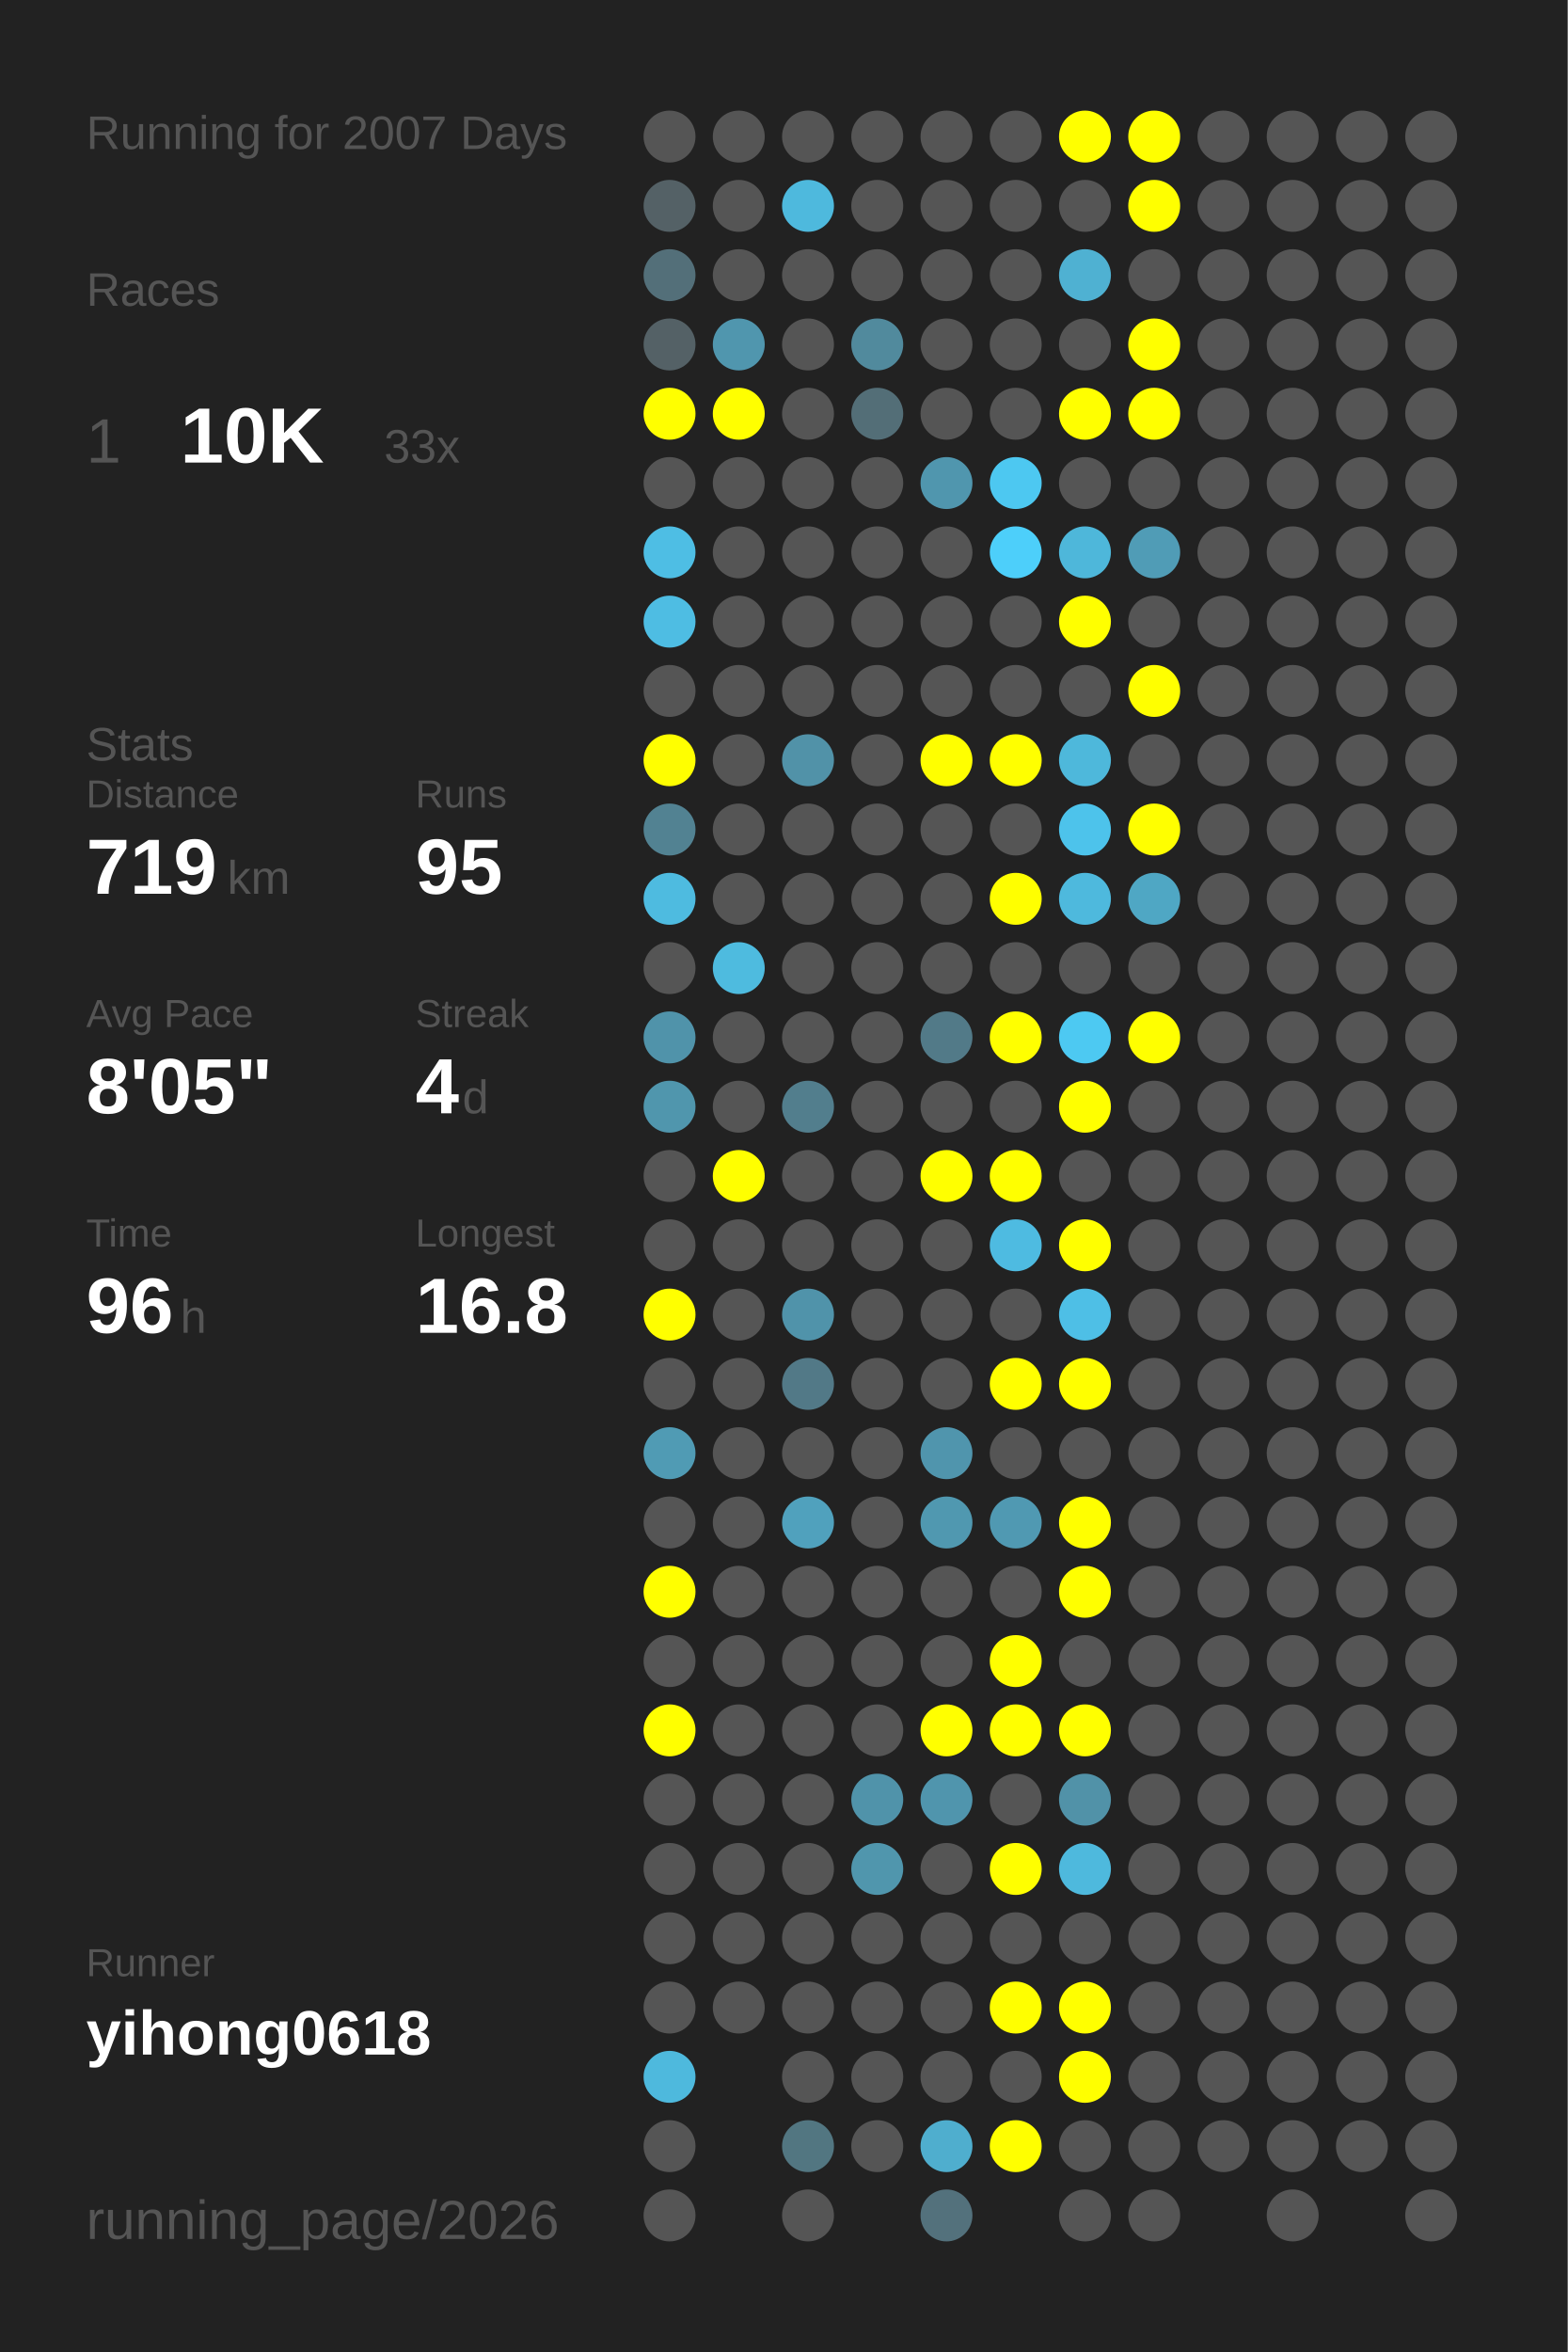
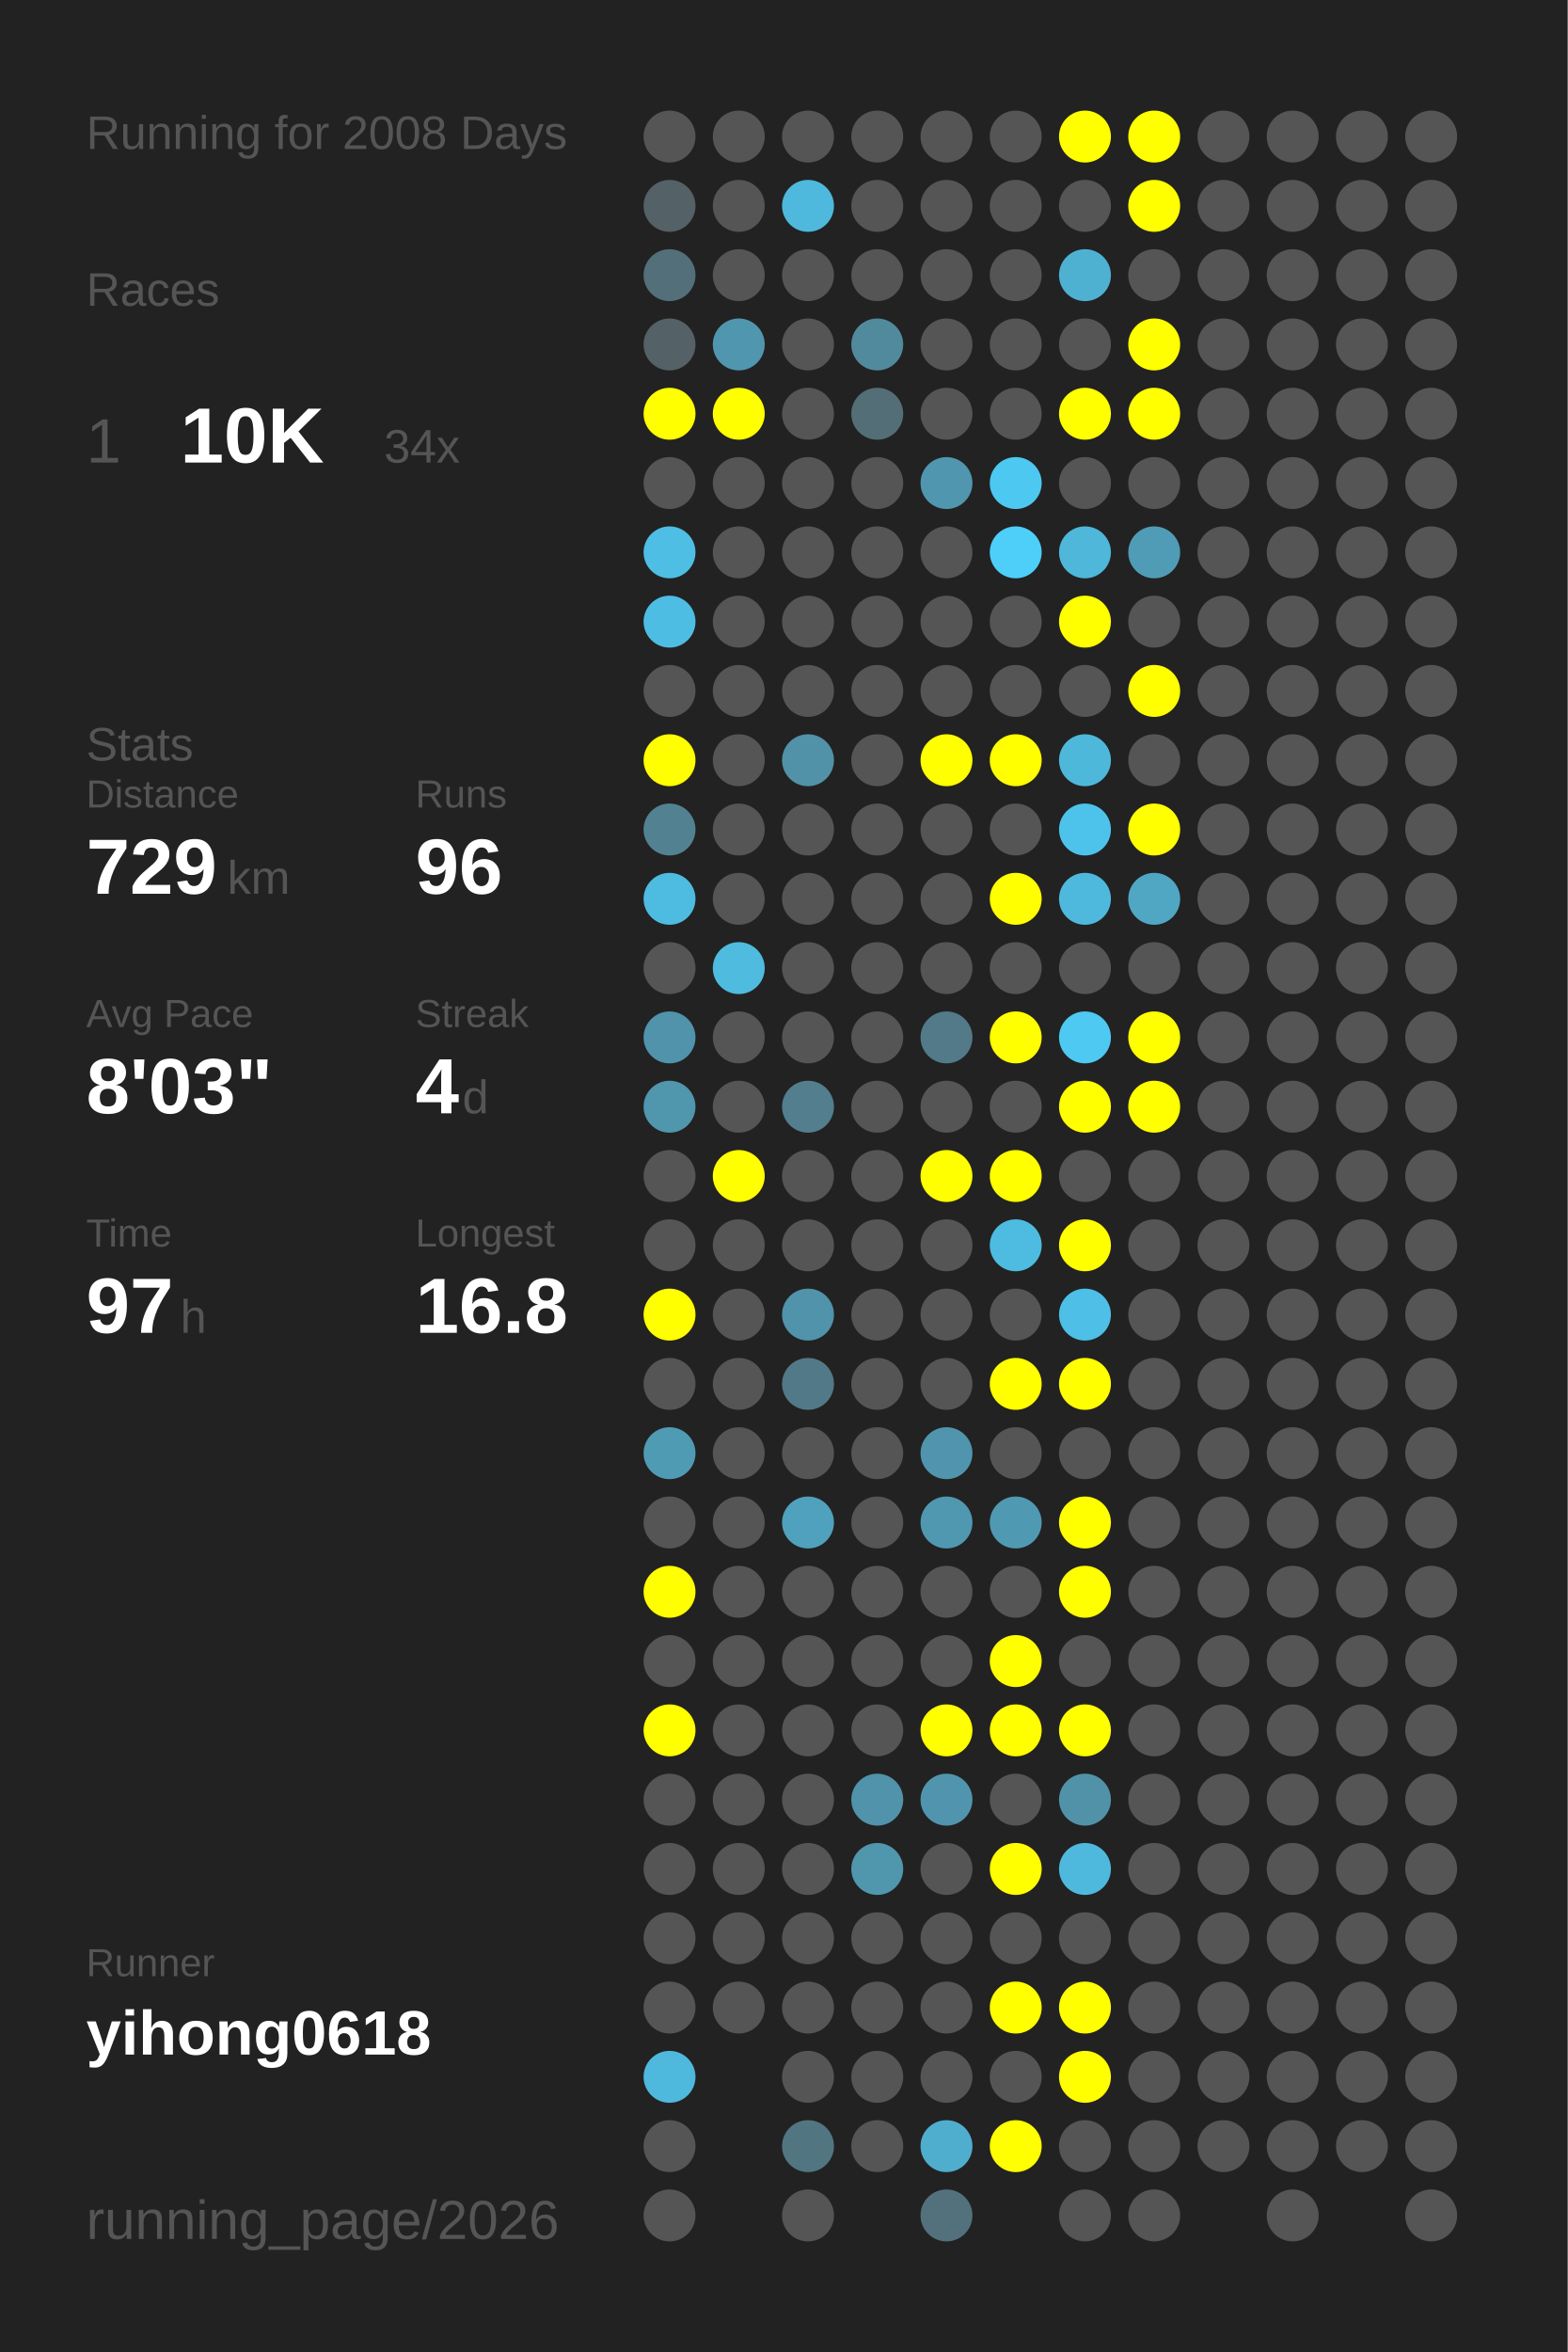
<svg xmlns="http://www.w3.org/2000/svg" baseProfile="full" height="300mm" version="1.1" viewBox="0,0,200,300" width="200mm">
  <defs />
  <rect fill="#222222" height="300" width="200" x="0" y="0" />
-   <text fill="#555555" style="font-size:6px; font-family:Arial;" x="11" y="19">Running for 2007 Days</text>
+   <text fill="#555555" style="font-size:6px; font-family:Arial;" x="11" y="19">Running for 2008 Days</text>
  <text fill="#555555" style="font-size:6px; font-family:Arial;" x="11" y="39">Races</text>
  <text fill="#555555" style="font-size:8px; font-family:Arial;" x="11" y="59">1</text>
  <text fill="#FFFFFF" style="font-size:10px; font-family:Arial; font-weight:bold;" x="23" y="59">10K</text>
-   <text fill="#555555" style="font-size:6px; font-family:Arial;" x="49" y="59">33x</text>
+   <text fill="#555555" style="font-size:6px; font-family:Arial;" x="49" y="59">34x</text>
  <text fill="#555555" style="font-size:6px; font-family:Arial;" x="11" y="97">Stats</text>
  <text fill="#555555" style="font-size:5px; font-family:Arial;" x="11" y="103">Distance</text>
-   <text fill="#FFFFFF" style="font-size:10px; font-family:Arial; font-weight:bold;" x="11" y="114">719</text>
+   <text fill="#FFFFFF" style="font-size:10px; font-family:Arial; font-weight:bold;" x="11" y="114">729</text>
  <text fill="#555555" style="font-size:6px; font-family:Arial;" x="29" y="114">km</text>
  <text fill="#555555" style="font-size:5px; font-family:Arial;" x="53" y="103">Runs</text>
-   <text fill="#FFFFFF" style="font-size:10px; font-family:Arial; font-weight:bold;" x="53" y="114">95</text>
+   <text fill="#FFFFFF" style="font-size:10px; font-family:Arial; font-weight:bold;" x="53" y="114">96</text>
  <text fill="#555555" style="font-size:5px; font-family:Arial;" x="11" y="131">Avg Pace</text>
-   <text fill="#FFFFFF" style="font-size:10px; font-family:Arial; font-weight:bold;" x="11" y="142">8'05"</text>
+   <text fill="#FFFFFF" style="font-size:10px; font-family:Arial; font-weight:bold;" x="11" y="142">8'03"</text>
  <text fill="#555555" style="font-size:5px; font-family:Arial;" x="53" y="131">Streak</text>
  <text fill="#FFFFFF" style="font-size:10px; font-family:Arial; font-weight:bold;" x="53" y="142">4</text>
  <text fill="#555555" style="font-size:6px; font-family:Arial;" x="59" y="142">d</text>
  <text fill="#555555" style="font-size:5px; font-family:Arial;" x="11" y="159">Time</text>
-   <text fill="#FFFFFF" style="font-size:10px; font-family:Arial; font-weight:bold;" x="11" y="170">96</text>
+   <text fill="#FFFFFF" style="font-size:10px; font-family:Arial; font-weight:bold;" x="11" y="170">97</text>
  <text fill="#555555" style="font-size:6px; font-family:Arial;" x="23" y="170">h</text>
  <text fill="#555555" style="font-size:5px; font-family:Arial;" x="53" y="159">Longest</text>
  <text fill="#FFFFFF" style="font-size:10px; font-family:Arial; font-weight:bold;" x="53" y="170">16.8</text>
  <text fill="#555555" style="font-size:5px; font-family:Arial;" x="11" y="252.065">Runner</text>
  <text fill="#FFFFFF" style="font-size:8px; font-family:Arial; font-weight:bold;" x="11" y="262.065">yihong0618</text>
  <text fill="#555555" style="font-size:7px; font-family:Arial;" x="11" y="285.581">running_page/2026</text>
  <circle cx="85.417" cy="17.419" fill="#555555" r="3.312" />
  <circle cx="85.417" cy="26.258" fill="#546166" r="3.312" />
  <circle cx="85.417" cy="35.097" fill="#536f79" r="3.312" />
  <circle cx="85.417" cy="43.935" fill="#546166" r="3.312" />
  <circle cx="85.417" cy="52.774" fill="#FFFF00" r="3.312" />
  <circle cx="85.417" cy="61.613" fill="#555555" r="3.312" />
  <circle cx="85.417" cy="70.452" fill="#4ebee4" r="3.312" />
  <circle cx="85.417" cy="79.29" fill="#4ebde3" r="3.312" />
  <circle cx="85.417" cy="88.129" fill="#555555" r="3.312" />
  <circle cx="85.417" cy="96.968" fill="#FFFF00" r="3.312" />
  <circle cx="85.417" cy="105.806" fill="#528292" r="3.312" />
  <circle cx="85.417" cy="114.645" fill="#4ebbe0" r="3.312" />
  <circle cx="85.417" cy="123.484" fill="#555555" r="3.312" />
  <circle cx="85.417" cy="132.323" fill="#5093aa" r="3.312" />
  <circle cx="85.417" cy="141.161" fill="#5096ad" r="3.312" />
  <circle cx="85.417" cy="150" fill="#555555" r="3.312" />
  <circle cx="85.417" cy="158.839" fill="#555555" r="3.312" />
  <circle cx="85.417" cy="167.677" fill="#FFFF00" r="3.312" />
  <circle cx="85.417" cy="176.516" fill="#555555" r="3.312" />
  <circle cx="85.417" cy="185.355" fill="#509bb4" r="3.312" />
  <circle cx="85.417" cy="194.194" fill="#555555" r="3.312" />
  <circle cx="85.417" cy="203.032" fill="#FFFF00" r="3.312" />
  <circle cx="85.417" cy="211.871" fill="#555555" r="3.312" />
  <circle cx="85.417" cy="220.71" fill="#FFFF00" r="3.312" />
  <circle cx="85.417" cy="229.548" fill="#555555" r="3.312" />
  <circle cx="85.417" cy="238.387" fill="#555555" r="3.312" />
  <circle cx="85.417" cy="247.226" fill="#555555" r="3.312" />
  <circle cx="85.417" cy="256.065" fill="#555555" r="3.312" />
  <circle cx="85.417" cy="264.903" fill="#4eb9dd" r="3.312" />
  <circle cx="85.417" cy="273.742" fill="#555555" r="3.312" />
  <circle cx="85.417" cy="282.581" fill="#555555" r="3.312" />
  <circle cx="94.25" cy="17.419" fill="#555555" r="3.312" />
  <circle cx="94.25" cy="26.258" fill="#555555" r="3.312" />
  <circle cx="94.25" cy="35.097" fill="#555555" r="3.312" />
  <circle cx="94.25" cy="43.935" fill="#5096ae" r="3.312" />
  <circle cx="94.25" cy="52.774" fill="#FFFF00" r="3.312" />
  <circle cx="94.25" cy="61.613" fill="#555555" r="3.312" />
  <circle cx="94.25" cy="70.452" fill="#555555" r="3.312" />
  <circle cx="94.25" cy="79.29" fill="#555555" r="3.312" />
  <circle cx="94.25" cy="88.129" fill="#555555" r="3.312" />
  <circle cx="94.25" cy="96.968" fill="#555555" r="3.312" />
  <circle cx="94.25" cy="105.806" fill="#555555" r="3.312" />
  <circle cx="94.25" cy="114.645" fill="#555555" r="3.312" />
  <circle cx="94.25" cy="123.484" fill="#4ebbdf" r="3.312" />
  <circle cx="94.25" cy="132.323" fill="#555555" r="3.312" />
  <circle cx="94.25" cy="141.161" fill="#555555" r="3.312" />
  <circle cx="94.25" cy="150" fill="#FFFF00" r="3.312" />
  <circle cx="94.25" cy="158.839" fill="#555555" r="3.312" />
  <circle cx="94.25" cy="167.677" fill="#555555" r="3.312" />
  <circle cx="94.25" cy="176.516" fill="#555555" r="3.312" />
  <circle cx="94.25" cy="185.355" fill="#555555" r="3.312" />
  <circle cx="94.25" cy="194.194" fill="#555555" r="3.312" />
  <circle cx="94.25" cy="203.032" fill="#555555" r="3.312" />
  <circle cx="94.25" cy="211.871" fill="#555555" r="3.312" />
  <circle cx="94.25" cy="220.71" fill="#555555" r="3.312" />
  <circle cx="94.25" cy="229.548" fill="#555555" r="3.312" />
  <circle cx="94.25" cy="238.387" fill="#555555" r="3.312" />
  <circle cx="94.25" cy="247.226" fill="#555555" r="3.312" />
  <circle cx="94.25" cy="256.065" fill="#555555" r="3.312" />
  <circle cx="103.083" cy="17.419" fill="#555555" r="3.312" />
  <circle cx="103.083" cy="26.258" fill="#4eb9dd" r="3.312" />
  <circle cx="103.083" cy="35.097" fill="#555555" r="3.312" />
  <circle cx="103.083" cy="43.935" fill="#555555" r="3.312" />
  <circle cx="103.083" cy="52.774" fill="#555555" r="3.312" />
  <circle cx="103.083" cy="61.613" fill="#555555" r="3.312" />
  <circle cx="103.083" cy="70.452" fill="#555555" r="3.312" />
  <circle cx="103.083" cy="79.29" fill="#555555" r="3.312" />
  <circle cx="103.083" cy="88.129" fill="#555555" r="3.312" />
  <circle cx="103.083" cy="96.968" fill="#5192a8" r="3.312" />
  <circle cx="103.083" cy="105.806" fill="#555555" r="3.312" />
  <circle cx="103.083" cy="114.645" fill="#555555" r="3.312" />
  <circle cx="103.083" cy="123.484" fill="#555555" r="3.312" />
  <circle cx="103.083" cy="132.323" fill="#555555" r="3.312" />
  <circle cx="103.083" cy="141.161" fill="#527e8d" r="3.312" />
  <circle cx="103.083" cy="150" fill="#555555" r="3.312" />
  <circle cx="103.083" cy="158.839" fill="#555555" r="3.312" />
  <circle cx="103.083" cy="167.677" fill="#5093aa" r="3.312" />
  <circle cx="103.083" cy="176.516" fill="#527987" r="3.312" />
  <circle cx="103.083" cy="185.355" fill="#555555" r="3.312" />
  <circle cx="103.083" cy="194.194" fill="#50a1bd" r="3.312" />
  <circle cx="103.083" cy="203.032" fill="#555555" r="3.312" />
  <circle cx="103.083" cy="211.871" fill="#555555" r="3.312" />
  <circle cx="103.083" cy="220.71" fill="#555555" r="3.312" />
  <circle cx="103.083" cy="229.548" fill="#555555" r="3.312" />
  <circle cx="103.083" cy="238.387" fill="#555555" r="3.312" />
  <circle cx="103.083" cy="247.226" fill="#555555" r="3.312" />
  <circle cx="103.083" cy="256.065" fill="#555555" r="3.312" />
  <circle cx="103.083" cy="264.903" fill="#555555" r="3.312" />
  <circle cx="103.083" cy="273.742" fill="#527681" r="3.312" />
  <circle cx="103.083" cy="282.581" fill="#555555" r="3.312" />
  <circle cx="111.917" cy="17.419" fill="#555555" r="3.312" />
  <circle cx="111.917" cy="26.258" fill="#555555" r="3.312" />
  <circle cx="111.917" cy="35.097" fill="#555555" r="3.312" />
  <circle cx="111.917" cy="43.935" fill="#518a9d" r="3.312" />
  <circle cx="111.917" cy="52.774" fill="#536e77" r="3.312" />
  <circle cx="111.917" cy="61.613" fill="#555555" r="3.312" />
  <circle cx="111.917" cy="70.452" fill="#555555" r="3.312" />
  <circle cx="111.917" cy="79.29" fill="#555555" r="3.312" />
  <circle cx="111.917" cy="88.129" fill="#555555" r="3.312" />
  <circle cx="111.917" cy="96.968" fill="#555555" r="3.312" />
  <circle cx="111.917" cy="105.806" fill="#555555" r="3.312" />
  <circle cx="111.917" cy="114.645" fill="#555555" r="3.312" />
  <circle cx="111.917" cy="123.484" fill="#555555" r="3.312" />
  <circle cx="111.917" cy="132.323" fill="#555555" r="3.312" />
  <circle cx="111.917" cy="141.161" fill="#555555" r="3.312" />
  <circle cx="111.917" cy="150" fill="#555555" r="3.312" />
  <circle cx="111.917" cy="158.839" fill="#555555" r="3.312" />
  <circle cx="111.917" cy="167.677" fill="#555555" r="3.312" />
  <circle cx="111.917" cy="176.516" fill="#555555" r="3.312" />
  <circle cx="111.917" cy="185.355" fill="#555555" r="3.312" />
  <circle cx="111.917" cy="194.194" fill="#555555" r="3.312" />
  <circle cx="111.917" cy="203.032" fill="#555555" r="3.312" />
  <circle cx="111.917" cy="211.871" fill="#555555" r="3.312" />
  <circle cx="111.917" cy="220.71" fill="#555555" r="3.312" />
  <circle cx="111.917" cy="229.548" fill="#5093aa" r="3.312" />
  <circle cx="111.917" cy="238.387" fill="#5096ad" r="3.312" />
  <circle cx="111.917" cy="247.226" fill="#555555" r="3.312" />
  <circle cx="111.917" cy="256.065" fill="#555555" r="3.312" />
  <circle cx="111.917" cy="264.903" fill="#555555" r="3.312" />
  <circle cx="111.917" cy="273.742" fill="#555555" r="3.312" />
  <circle cx="120.75" cy="17.419" fill="#555555" r="3.312" />
  <circle cx="120.75" cy="26.258" fill="#555555" r="3.312" />
  <circle cx="120.75" cy="35.097" fill="#555555" r="3.312" />
  <circle cx="120.75" cy="43.935" fill="#555555" r="3.312" />
  <circle cx="120.75" cy="52.774" fill="#555555" r="3.312" />
  <circle cx="120.75" cy="61.613" fill="#5096ae" r="3.312" />
  <circle cx="120.75" cy="70.452" fill="#555555" r="3.312" />
  <circle cx="120.75" cy="79.29" fill="#555555" r="3.312" />
  <circle cx="120.75" cy="88.129" fill="#555555" r="3.312" />
  <circle cx="120.75" cy="96.968" fill="#FFFF00" r="3.312" />
  <circle cx="120.75" cy="105.806" fill="#555555" r="3.312" />
  <circle cx="120.75" cy="114.645" fill="#555555" r="3.312" />
  <circle cx="120.75" cy="123.484" fill="#555555" r="3.312" />
  <circle cx="120.75" cy="132.323" fill="#527a88" r="3.312" />
  <circle cx="120.75" cy="141.161" fill="#555555" r="3.312" />
  <circle cx="120.75" cy="150" fill="#FFFF00" r="3.312" />
  <circle cx="120.75" cy="158.839" fill="#555555" r="3.312" />
  <circle cx="120.75" cy="167.677" fill="#555555" r="3.312" />
  <circle cx="120.75" cy="176.516" fill="#555555" r="3.312" />
  <circle cx="120.75" cy="185.355" fill="#5095ad" r="3.312" />
  <circle cx="120.75" cy="194.194" fill="#5098b0" r="3.312" />
  <circle cx="120.75" cy="203.032" fill="#555555" r="3.312" />
  <circle cx="120.75" cy="211.871" fill="#555555" r="3.312" />
  <circle cx="120.75" cy="220.71" fill="#FFFF00" r="3.312" />
  <circle cx="120.75" cy="229.548" fill="#5095ad" r="3.312" />
  <circle cx="120.75" cy="238.387" fill="#555555" r="3.312" />
  <circle cx="120.75" cy="247.226" fill="#555555" r="3.312" />
  <circle cx="120.75" cy="256.065" fill="#555555" r="3.312" />
  <circle cx="120.75" cy="264.903" fill="#555555" r="3.312" />
  <circle cx="120.75" cy="273.742" fill="#4faece" r="3.312" />
  <circle cx="120.75" cy="282.581" fill="#53717c" r="3.312" />
  <circle cx="129.583" cy="17.419" fill="#555555" r="3.312" />
  <circle cx="129.583" cy="26.258" fill="#555555" r="3.312" />
  <circle cx="129.583" cy="35.097" fill="#555555" r="3.312" />
  <circle cx="129.583" cy="43.935" fill="#555555" r="3.312" />
  <circle cx="129.583" cy="52.774" fill="#555555" r="3.312" />
  <circle cx="129.583" cy="61.613" fill="#4dc8f1" r="3.312" />
  <circle cx="129.583" cy="70.452" fill="#4dcffa" r="3.312" />
  <circle cx="129.583" cy="79.29" fill="#555555" r="3.312" />
  <circle cx="129.583" cy="88.129" fill="#555555" r="3.312" />
  <circle cx="129.583" cy="96.968" fill="#FFFF00" r="3.312" />
  <circle cx="129.583" cy="105.806" fill="#555555" r="3.312" />
  <circle cx="129.583" cy="114.645" fill="#FFFF00" r="3.312" />
  <circle cx="129.583" cy="123.484" fill="#555555" r="3.312" />
  <circle cx="129.583" cy="132.323" fill="#FFFF00" r="3.312" />
  <circle cx="129.583" cy="141.161" fill="#555555" r="3.312" />
  <circle cx="129.583" cy="150" fill="#FFFF00" r="3.312" />
  <circle cx="129.583" cy="158.839" fill="#4ebbe1" r="3.312" />
  <circle cx="129.583" cy="167.677" fill="#555555" r="3.312" />
  <circle cx="129.583" cy="176.516" fill="#FFFF00" r="3.312" />
  <circle cx="129.583" cy="185.355" fill="#555555" r="3.312" />
  <circle cx="129.583" cy="194.194" fill="#5099b2" r="3.312" />
  <circle cx="129.583" cy="203.032" fill="#555555" r="3.312" />
  <circle cx="129.583" cy="211.871" fill="#FFFF00" r="3.312" />
  <circle cx="129.583" cy="220.71" fill="#FFFF00" r="3.312" />
  <circle cx="129.583" cy="229.548" fill="#555555" r="3.312" />
  <circle cx="129.583" cy="238.387" fill="#FFFF00" r="3.312" />
  <circle cx="129.583" cy="247.226" fill="#555555" r="3.312" />
  <circle cx="129.583" cy="256.065" fill="#FFFF00" r="3.312" />
  <circle cx="129.583" cy="264.903" fill="#555555" r="3.312" />
  <circle cx="129.583" cy="273.742" fill="#FFFF00" r="3.312" />
  <circle cx="138.417" cy="17.419" fill="#FFFF00" r="3.312" />
  <circle cx="138.417" cy="26.258" fill="#555555" r="3.312" />
  <circle cx="138.417" cy="35.097" fill="#4fb1d2" r="3.312" />
  <circle cx="138.417" cy="43.935" fill="#555555" r="3.312" />
  <circle cx="138.417" cy="52.774" fill="#FFFF00" r="3.312" />
  <circle cx="138.417" cy="61.613" fill="#555555" r="3.312" />
  <circle cx="138.417" cy="70.452" fill="#4eb7da" r="3.312" />
  <circle cx="138.417" cy="79.29" fill="#FFFF00" r="3.312" />
  <circle cx="138.417" cy="88.129" fill="#555555" r="3.312" />
  <circle cx="138.417" cy="96.968" fill="#4eb8db" r="3.312" />
  <circle cx="138.417" cy="105.806" fill="#4dc3eb" r="3.312" />
  <circle cx="138.417" cy="114.645" fill="#4eb9dd" r="3.312" />
  <circle cx="138.417" cy="123.484" fill="#555555" r="3.312" />
  <circle cx="138.417" cy="132.323" fill="#4dc9f2" r="3.312" />
  <circle cx="138.417" cy="141.161" fill="#FFFF00" r="3.312" />
  <circle cx="138.417" cy="150" fill="#555555" r="3.312" />
  <circle cx="138.417" cy="158.839" fill="#FFFF00" r="3.312" />
  <circle cx="138.417" cy="167.677" fill="#4ebfe6" r="3.312" />
  <circle cx="138.417" cy="176.516" fill="#FFFF00" r="3.312" />
  <circle cx="138.417" cy="185.355" fill="#555555" r="3.312" />
  <circle cx="138.417" cy="194.194" fill="#FFFF00" r="3.312" />
  <circle cx="138.417" cy="203.032" fill="#FFFF00" r="3.312" />
  <circle cx="138.417" cy="211.871" fill="#555555" r="3.312" />
  <circle cx="138.417" cy="220.71" fill="#FFFF00" r="3.312" />
  <circle cx="138.417" cy="229.548" fill="#5192a8" r="3.312" />
  <circle cx="138.417" cy="238.387" fill="#4eb9dd" r="3.312" />
  <circle cx="138.417" cy="247.226" fill="#555555" r="3.312" />
  <circle cx="138.417" cy="256.065" fill="#FFFF00" r="3.312" />
  <circle cx="138.417" cy="264.903" fill="#FFFF00" r="3.312" />
  <circle cx="138.417" cy="273.742" fill="#555555" r="3.312" />
  <circle cx="138.417" cy="282.581" fill="#555555" r="3.312" />
  <circle cx="147.25" cy="17.419" fill="#FFFF00" r="3.312" />
  <circle cx="147.25" cy="26.258" fill="#FFFF00" r="3.312" />
  <circle cx="147.25" cy="35.097" fill="#555555" r="3.312" />
  <circle cx="147.25" cy="43.935" fill="#FFFF00" r="3.312" />
  <circle cx="147.25" cy="52.774" fill="#FFFF00" r="3.312" />
  <circle cx="147.25" cy="61.613" fill="#555555" r="3.312" />
  <circle cx="147.25" cy="70.452" fill="#509cb6" r="3.312" />
  <circle cx="147.25" cy="79.29" fill="#555555" r="3.312" />
  <circle cx="147.25" cy="88.129" fill="#FFFF00" r="3.312" />
  <circle cx="147.25" cy="96.968" fill="#555555" r="3.312" />
  <circle cx="147.25" cy="105.806" fill="#FFFF00" r="3.312" />
  <circle cx="147.25" cy="114.645" fill="#4fa7c4" r="3.312" />
  <circle cx="147.25" cy="123.484" fill="#555555" r="3.312" />
  <circle cx="147.25" cy="132.323" fill="#FFFF00" r="3.312" />
-   <circle cx="147.25" cy="141.161" fill="#555555" r="3.312" />
+   <circle cx="147.25" cy="141.161" fill="#FFFF00" r="3.312" />
  <circle cx="147.25" cy="150" fill="#555555" r="3.312" />
  <circle cx="147.25" cy="158.839" fill="#555555" r="3.312" />
  <circle cx="147.25" cy="167.677" fill="#555555" r="3.312" />
  <circle cx="147.25" cy="176.516" fill="#555555" r="3.312" />
  <circle cx="147.25" cy="185.355" fill="#555555" r="3.312" />
  <circle cx="147.25" cy="194.194" fill="#555555" r="3.312" />
  <circle cx="147.25" cy="203.032" fill="#555555" r="3.312" />
  <circle cx="147.25" cy="211.871" fill="#555555" r="3.312" />
  <circle cx="147.25" cy="220.71" fill="#555555" r="3.312" />
  <circle cx="147.25" cy="229.548" fill="#555555" r="3.312" />
  <circle cx="147.25" cy="238.387" fill="#555555" r="3.312" />
  <circle cx="147.25" cy="247.226" fill="#555555" r="3.312" />
  <circle cx="147.25" cy="256.065" fill="#555555" r="3.312" />
  <circle cx="147.25" cy="264.903" fill="#555555" r="3.312" />
  <circle cx="147.25" cy="273.742" fill="#555555" r="3.312" />
  <circle cx="147.25" cy="282.581" fill="#555555" r="3.312" />
  <circle cx="156.083" cy="17.419" fill="#555555" r="3.312" />
  <circle cx="156.083" cy="26.258" fill="#555555" r="3.312" />
  <circle cx="156.083" cy="35.097" fill="#555555" r="3.312" />
  <circle cx="156.083" cy="43.935" fill="#555555" r="3.312" />
  <circle cx="156.083" cy="52.774" fill="#555555" r="3.312" />
  <circle cx="156.083" cy="61.613" fill="#555555" r="3.312" />
  <circle cx="156.083" cy="70.452" fill="#555555" r="3.312" />
  <circle cx="156.083" cy="79.29" fill="#555555" r="3.312" />
  <circle cx="156.083" cy="88.129" fill="#555555" r="3.312" />
  <circle cx="156.083" cy="96.968" fill="#555555" r="3.312" />
  <circle cx="156.083" cy="105.806" fill="#555555" r="3.312" />
  <circle cx="156.083" cy="114.645" fill="#555555" r="3.312" />
  <circle cx="156.083" cy="123.484" fill="#555555" r="3.312" />
  <circle cx="156.083" cy="132.323" fill="#555555" r="3.312" />
  <circle cx="156.083" cy="141.161" fill="#555555" r="3.312" />
  <circle cx="156.083" cy="150" fill="#555555" r="3.312" />
  <circle cx="156.083" cy="158.839" fill="#555555" r="3.312" />
  <circle cx="156.083" cy="167.677" fill="#555555" r="3.312" />
  <circle cx="156.083" cy="176.516" fill="#555555" r="3.312" />
  <circle cx="156.083" cy="185.355" fill="#555555" r="3.312" />
  <circle cx="156.083" cy="194.194" fill="#555555" r="3.312" />
  <circle cx="156.083" cy="203.032" fill="#555555" r="3.312" />
  <circle cx="156.083" cy="211.871" fill="#555555" r="3.312" />
  <circle cx="156.083" cy="220.71" fill="#555555" r="3.312" />
  <circle cx="156.083" cy="229.548" fill="#555555" r="3.312" />
  <circle cx="156.083" cy="238.387" fill="#555555" r="3.312" />
  <circle cx="156.083" cy="247.226" fill="#555555" r="3.312" />
  <circle cx="156.083" cy="256.065" fill="#555555" r="3.312" />
  <circle cx="156.083" cy="264.903" fill="#555555" r="3.312" />
  <circle cx="156.083" cy="273.742" fill="#555555" r="3.312" />
  <circle cx="164.917" cy="17.419" fill="#555555" r="3.312" />
  <circle cx="164.917" cy="26.258" fill="#555555" r="3.312" />
  <circle cx="164.917" cy="35.097" fill="#555555" r="3.312" />
  <circle cx="164.917" cy="43.935" fill="#555555" r="3.312" />
  <circle cx="164.917" cy="52.774" fill="#555555" r="3.312" />
  <circle cx="164.917" cy="61.613" fill="#555555" r="3.312" />
  <circle cx="164.917" cy="70.452" fill="#555555" r="3.312" />
  <circle cx="164.917" cy="79.29" fill="#555555" r="3.312" />
  <circle cx="164.917" cy="88.129" fill="#555555" r="3.312" />
  <circle cx="164.917" cy="96.968" fill="#555555" r="3.312" />
  <circle cx="164.917" cy="105.806" fill="#555555" r="3.312" />
  <circle cx="164.917" cy="114.645" fill="#555555" r="3.312" />
  <circle cx="164.917" cy="123.484" fill="#555555" r="3.312" />
  <circle cx="164.917" cy="132.323" fill="#555555" r="3.312" />
  <circle cx="164.917" cy="141.161" fill="#555555" r="3.312" />
  <circle cx="164.917" cy="150" fill="#555555" r="3.312" />
  <circle cx="164.917" cy="158.839" fill="#555555" r="3.312" />
  <circle cx="164.917" cy="167.677" fill="#555555" r="3.312" />
  <circle cx="164.917" cy="176.516" fill="#555555" r="3.312" />
  <circle cx="164.917" cy="185.355" fill="#555555" r="3.312" />
  <circle cx="164.917" cy="194.194" fill="#555555" r="3.312" />
  <circle cx="164.917" cy="203.032" fill="#555555" r="3.312" />
  <circle cx="164.917" cy="211.871" fill="#555555" r="3.312" />
  <circle cx="164.917" cy="220.71" fill="#555555" r="3.312" />
  <circle cx="164.917" cy="229.548" fill="#555555" r="3.312" />
  <circle cx="164.917" cy="238.387" fill="#555555" r="3.312" />
  <circle cx="164.917" cy="247.226" fill="#555555" r="3.312" />
  <circle cx="164.917" cy="256.065" fill="#555555" r="3.312" />
  <circle cx="164.917" cy="264.903" fill="#555555" r="3.312" />
  <circle cx="164.917" cy="273.742" fill="#555555" r="3.312" />
  <circle cx="164.917" cy="282.581" fill="#555555" r="3.312" />
  <circle cx="173.75" cy="17.419" fill="#555555" r="3.312" />
  <circle cx="173.75" cy="26.258" fill="#555555" r="3.312" />
  <circle cx="173.75" cy="35.097" fill="#555555" r="3.312" />
  <circle cx="173.75" cy="43.935" fill="#555555" r="3.312" />
  <circle cx="173.75" cy="52.774" fill="#555555" r="3.312" />
  <circle cx="173.75" cy="61.613" fill="#555555" r="3.312" />
  <circle cx="173.75" cy="70.452" fill="#555555" r="3.312" />
  <circle cx="173.75" cy="79.29" fill="#555555" r="3.312" />
  <circle cx="173.75" cy="88.129" fill="#555555" r="3.312" />
  <circle cx="173.75" cy="96.968" fill="#555555" r="3.312" />
  <circle cx="173.75" cy="105.806" fill="#555555" r="3.312" />
  <circle cx="173.75" cy="114.645" fill="#555555" r="3.312" />
  <circle cx="173.75" cy="123.484" fill="#555555" r="3.312" />
  <circle cx="173.75" cy="132.323" fill="#555555" r="3.312" />
  <circle cx="173.75" cy="141.161" fill="#555555" r="3.312" />
  <circle cx="173.75" cy="150" fill="#555555" r="3.312" />
  <circle cx="173.75" cy="158.839" fill="#555555" r="3.312" />
  <circle cx="173.75" cy="167.677" fill="#555555" r="3.312" />
  <circle cx="173.75" cy="176.516" fill="#555555" r="3.312" />
  <circle cx="173.75" cy="185.355" fill="#555555" r="3.312" />
  <circle cx="173.75" cy="194.194" fill="#555555" r="3.312" />
  <circle cx="173.75" cy="203.032" fill="#555555" r="3.312" />
  <circle cx="173.75" cy="211.871" fill="#555555" r="3.312" />
  <circle cx="173.75" cy="220.71" fill="#555555" r="3.312" />
  <circle cx="173.75" cy="229.548" fill="#555555" r="3.312" />
  <circle cx="173.75" cy="238.387" fill="#555555" r="3.312" />
  <circle cx="173.75" cy="247.226" fill="#555555" r="3.312" />
  <circle cx="173.75" cy="256.065" fill="#555555" r="3.312" />
  <circle cx="173.75" cy="264.903" fill="#555555" r="3.312" />
  <circle cx="173.75" cy="273.742" fill="#555555" r="3.312" />
  <circle cx="182.583" cy="17.419" fill="#555555" r="3.312" />
  <circle cx="182.583" cy="26.258" fill="#555555" r="3.312" />
  <circle cx="182.583" cy="35.097" fill="#555555" r="3.312" />
  <circle cx="182.583" cy="43.935" fill="#555555" r="3.312" />
  <circle cx="182.583" cy="52.774" fill="#555555" r="3.312" />
  <circle cx="182.583" cy="61.613" fill="#555555" r="3.312" />
  <circle cx="182.583" cy="70.452" fill="#555555" r="3.312" />
  <circle cx="182.583" cy="79.29" fill="#555555" r="3.312" />
  <circle cx="182.583" cy="88.129" fill="#555555" r="3.312" />
  <circle cx="182.583" cy="96.968" fill="#555555" r="3.312" />
  <circle cx="182.583" cy="105.806" fill="#555555" r="3.312" />
  <circle cx="182.583" cy="114.645" fill="#555555" r="3.312" />
  <circle cx="182.583" cy="123.484" fill="#555555" r="3.312" />
  <circle cx="182.583" cy="132.323" fill="#555555" r="3.312" />
  <circle cx="182.583" cy="141.161" fill="#555555" r="3.312" />
  <circle cx="182.583" cy="150" fill="#555555" r="3.312" />
  <circle cx="182.583" cy="158.839" fill="#555555" r="3.312" />
  <circle cx="182.583" cy="167.677" fill="#555555" r="3.312" />
  <circle cx="182.583" cy="176.516" fill="#555555" r="3.312" />
  <circle cx="182.583" cy="185.355" fill="#555555" r="3.312" />
  <circle cx="182.583" cy="194.194" fill="#555555" r="3.312" />
  <circle cx="182.583" cy="203.032" fill="#555555" r="3.312" />
  <circle cx="182.583" cy="211.871" fill="#555555" r="3.312" />
  <circle cx="182.583" cy="220.71" fill="#555555" r="3.312" />
  <circle cx="182.583" cy="229.548" fill="#555555" r="3.312" />
  <circle cx="182.583" cy="238.387" fill="#555555" r="3.312" />
  <circle cx="182.583" cy="247.226" fill="#555555" r="3.312" />
  <circle cx="182.583" cy="256.065" fill="#555555" r="3.312" />
  <circle cx="182.583" cy="264.903" fill="#555555" r="3.312" />
  <circle cx="182.583" cy="273.742" fill="#555555" r="3.312" />
  <circle cx="182.583" cy="282.581" fill="#555555" r="3.312" />
</svg>
